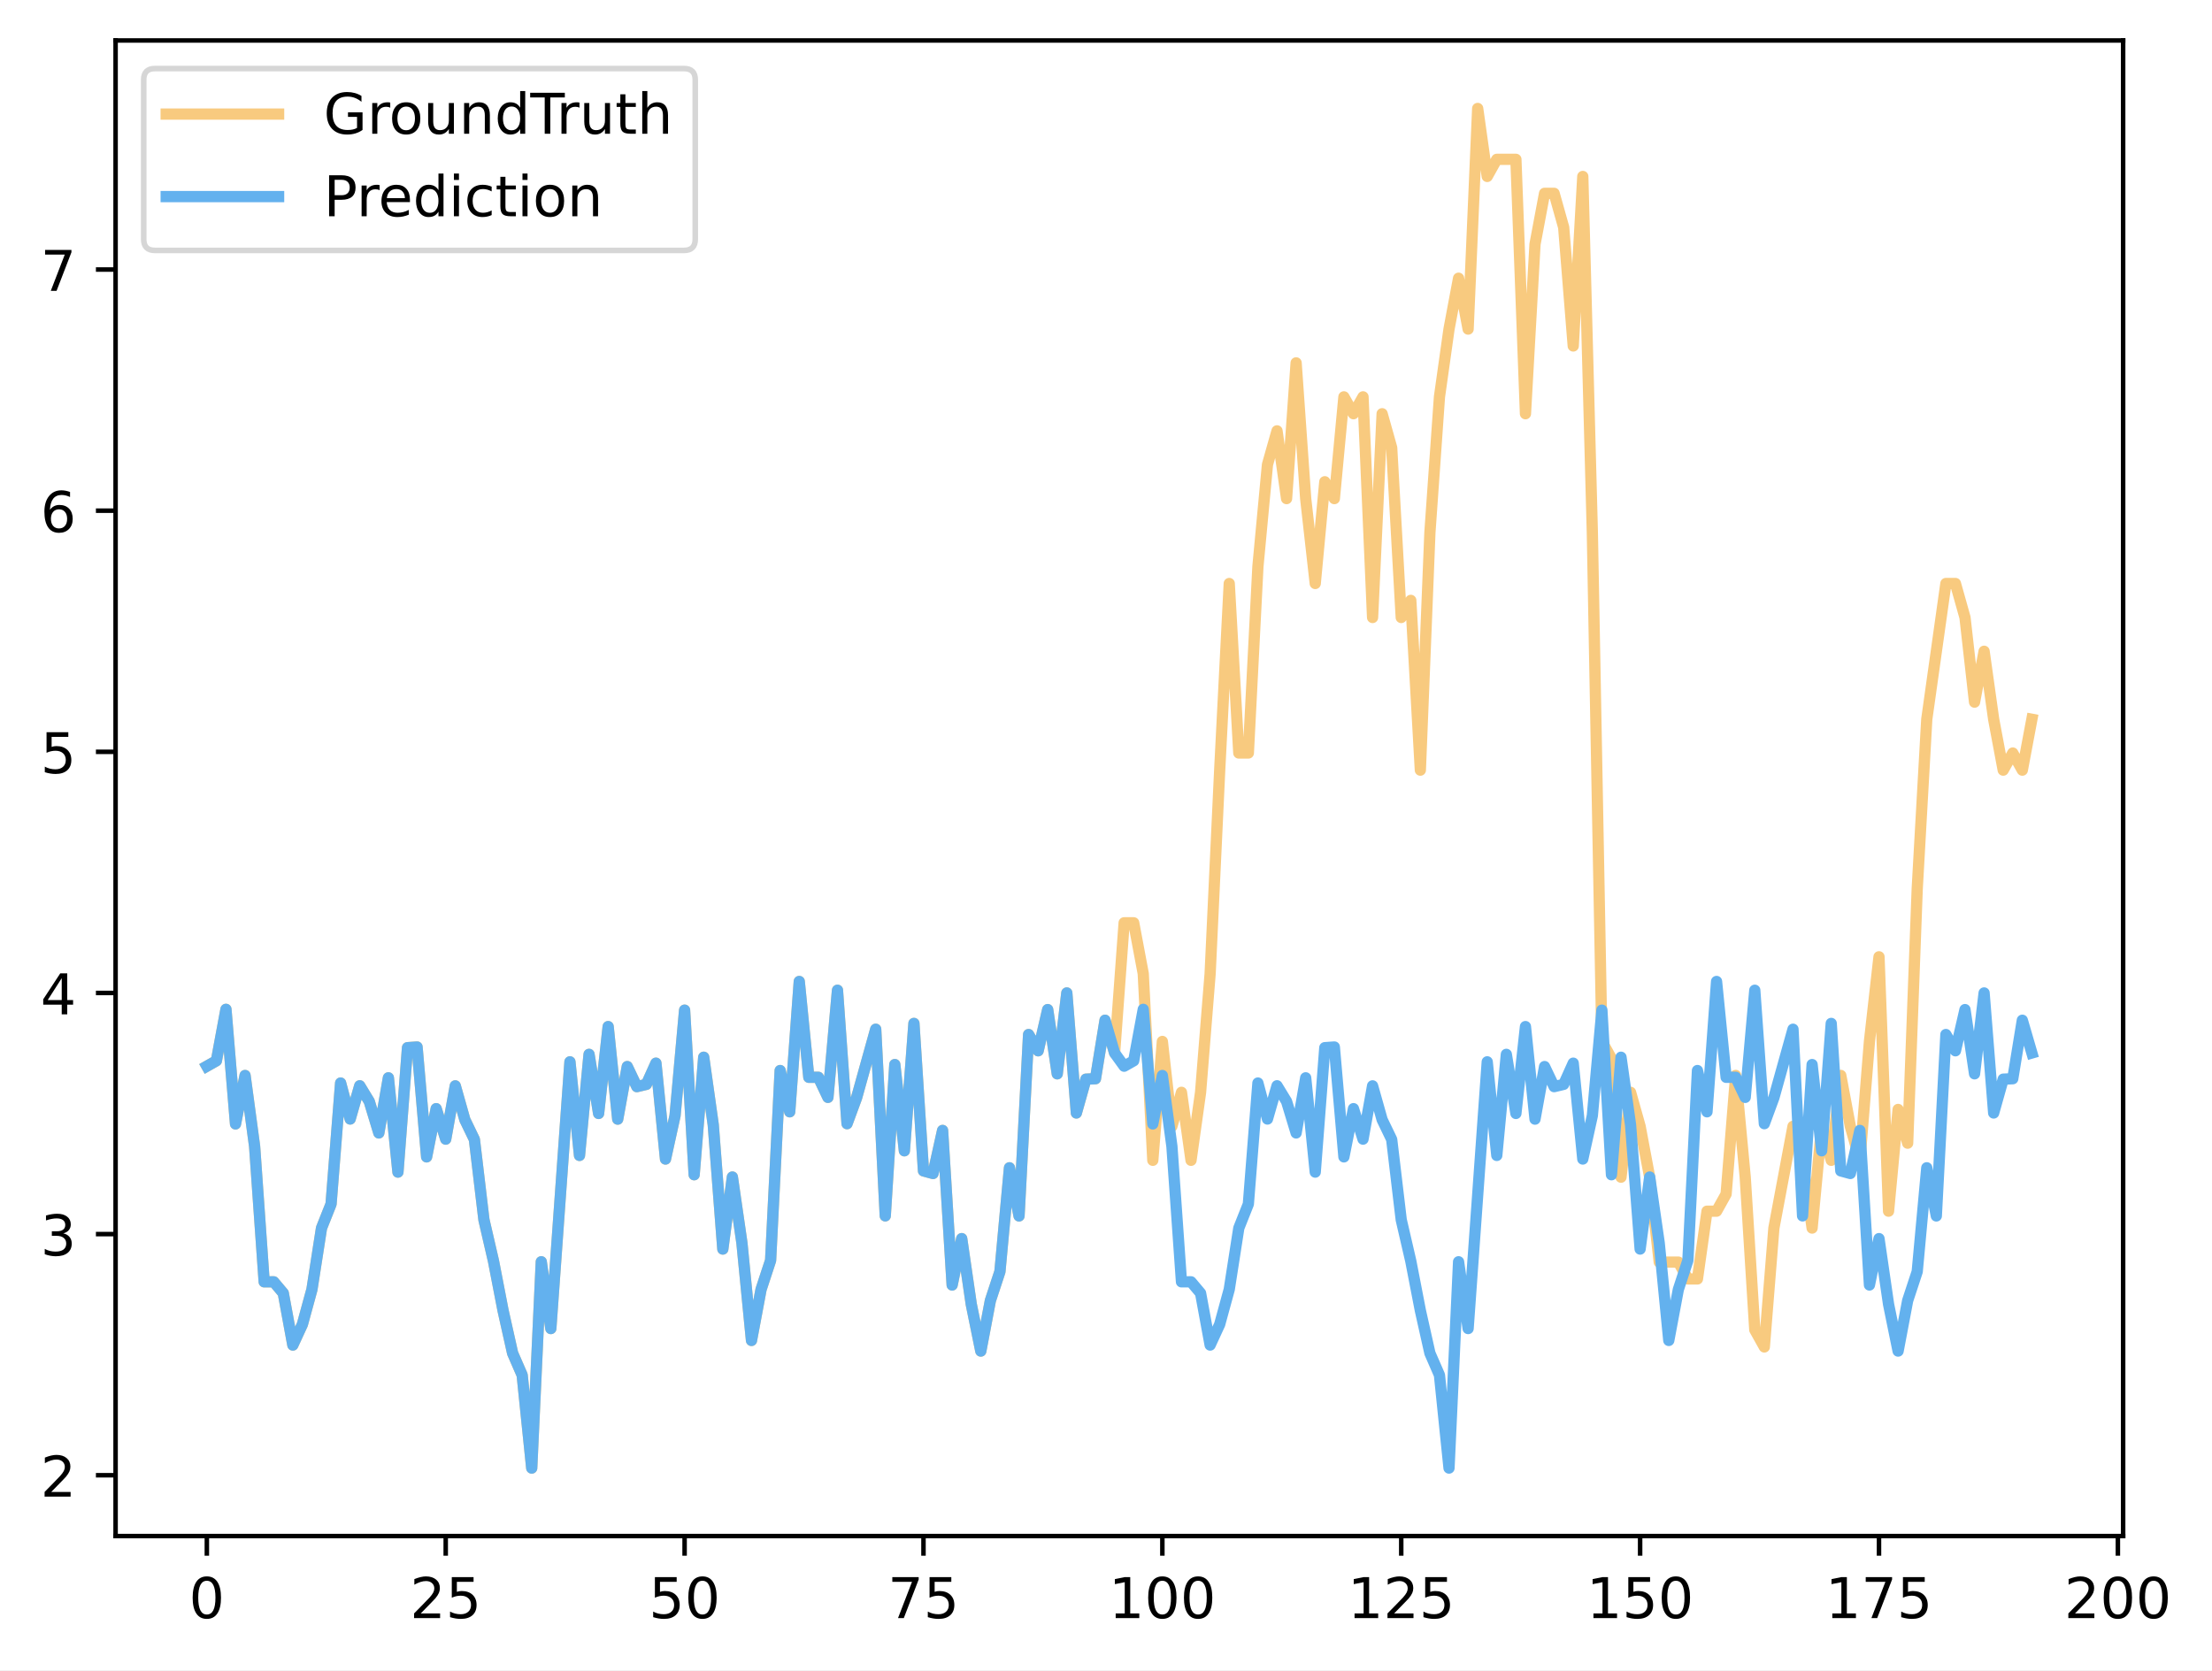
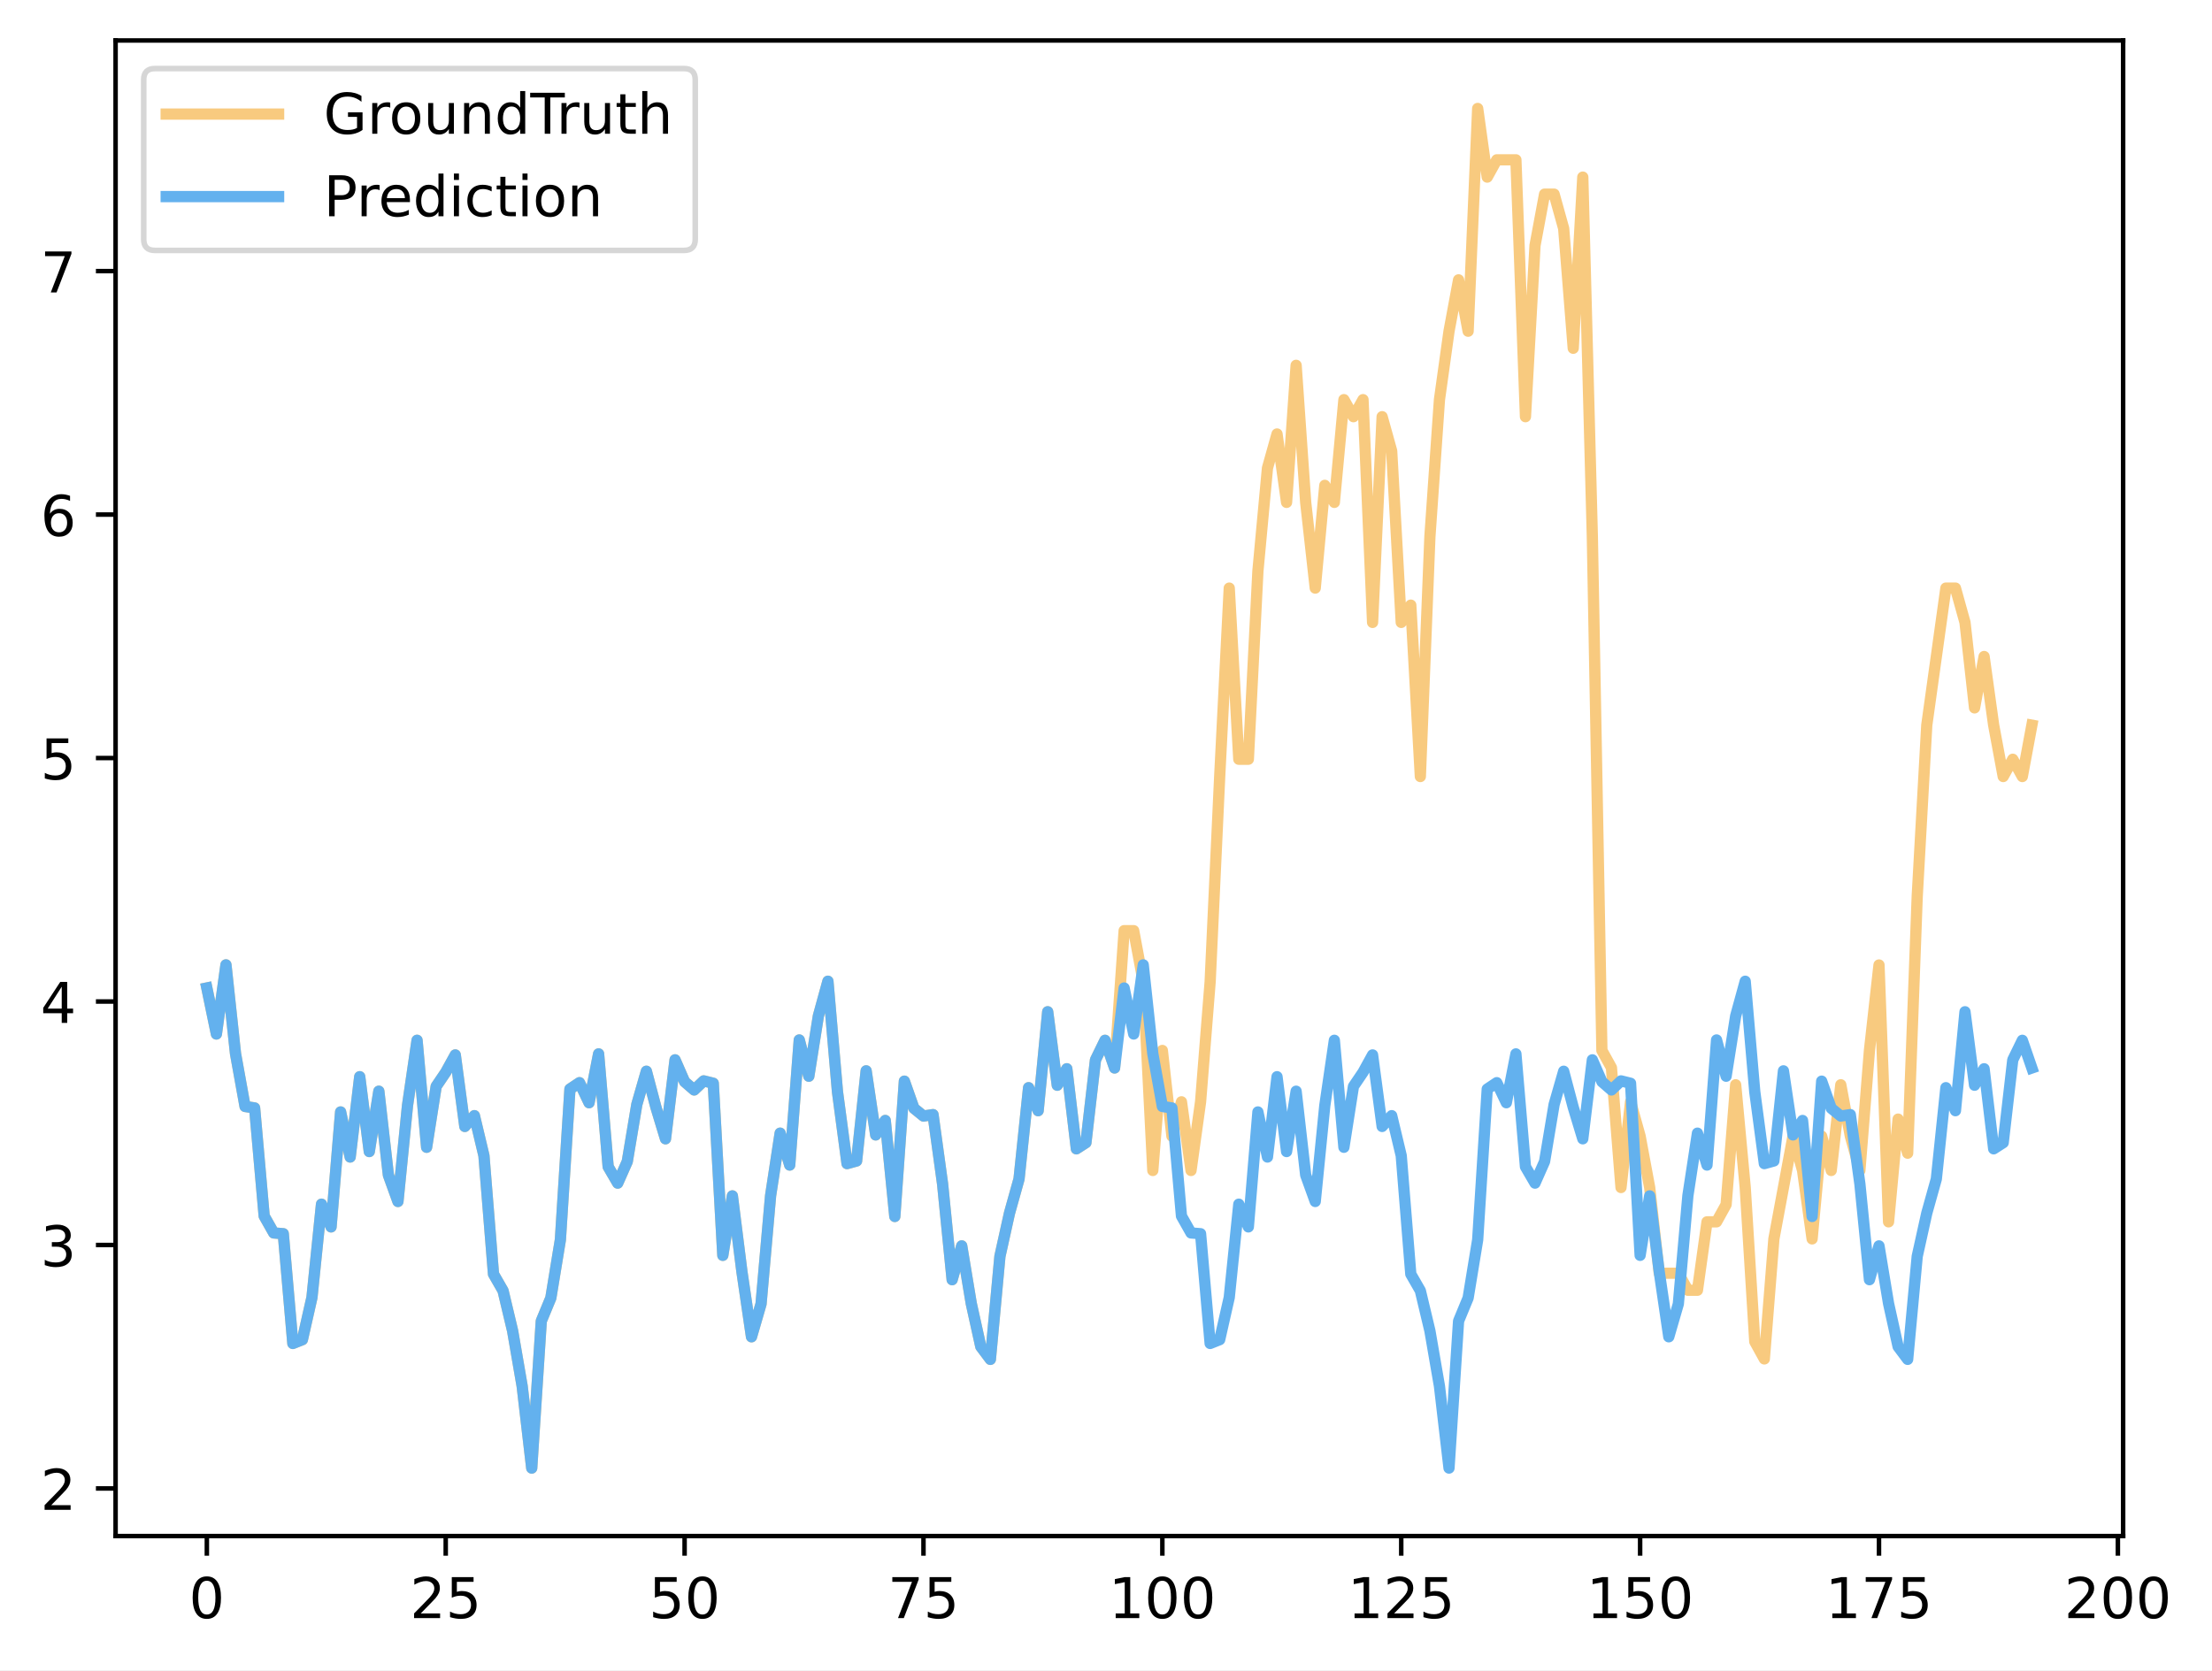
<svg xmlns="http://www.w3.org/2000/svg" xmlns:xlink="http://www.w3.org/1999/xlink" width="393.491pt" height="297.19pt" viewBox="0 0 393.491 297.19" version="1.1">
  <defs>
    <style type="text/css">*{stroke-linejoin: round; stroke-linecap: butt}</style>
  </defs>
  <g id="figure_1">
    <g id="patch_1">
      <path d="M 0 297.19  L 393.491 297.19  L 393.491 0  L 0 0  z " style="fill: #ffffff" />
    </g>
    <g id="axes_1">
      <g id="patch_2">
        <path d="M 20.562 273.312  L 377.683 273.312  L 377.683 7.2  L 20.562 7.2  z " style="fill: #ffffff" />
      </g>
      <g id="matplotlib.axis_1">
        <g id="xtick_1">
          <g id="line2d_1">
            <defs>
-               <path id="m2d8de3b35e" d="M 0 0  L 0 3.5  " style="stroke: #000000; stroke-width: 0.8" />
+               <path id="m772411e8f9" d="M 0 0  L 0 3.5  " style="stroke: #000000; stroke-width: 0.8" />
            </defs>
            <g>
-               <use xlink:href="#m2d8de3b35e" x="36.795" y="273.312" style="stroke: #000000; stroke-width: 0.8" />
+               <use xlink:href="#m772411e8f9" x="36.795" y="273.312" style="stroke: #000000; stroke-width: 0.8" />
            </g>
          </g>
          <g id="text_1">
            <g transform="translate(33.61398 287.9104) scale(0.1 -0.1)">
              <defs>
                <path id="DejaVuSans-30" d="M 2034 4250  Q 1547 4250 1301 3770  Q 1056 3291 1056 2328  Q 1056 1369 1301 889  Q 1547 409 2034 409  Q 2525 409 2770 889  Q 3016 1369 3016 2328  Q 3016 3291 2770 3770  Q 2525 4250 2034 4250  z M 2034 4750  Q 2819 4750 3233 4129  Q 3647 3509 3647 2328  Q 3647 1150 3233 529  Q 2819 -91 2034 -91  Q 1250 -91 836 529  Q 422 1150 422 2328  Q 422 3509 836 4129  Q 1250 4750 2034 4750  z " transform="scale(0.015625)" />
              </defs>
              <use xlink:href="#DejaVuSans-30" />
            </g>
          </g>
        </g>
        <g id="xtick_2">
          <g id="line2d_2">
            <g>
-               <use xlink:href="#m2d8de3b35e" x="79.289" y="273.312" style="stroke: #000000; stroke-width: 0.8" />
+               <use xlink:href="#m772411e8f9" x="79.289" y="273.312" style="stroke: #000000; stroke-width: 0.8" />
            </g>
          </g>
          <g id="text_2">
            <g transform="translate(72.92678 287.9104) scale(0.1 -0.1)">
              <defs>
                <path id="DejaVuSans-32" d="M 1228 531  L 3431 531  L 3431 0  L 469 0  L 469 531  Q 828 903 1448 1529  Q 2069 2156 2228 2338  Q 2531 2678 2651 2914  Q 2772 3150 2772 3378  Q 2772 3750 2511 3984  Q 2250 4219 1831 4219  Q 1534 4219 1204 4116  Q 875 4013 500 3803  L 500 4441  Q 881 4594 1212 4672  Q 1544 4750 1819 4750  Q 2544 4750 2975 4387  Q 3406 4025 3406 3419  Q 3406 3131 3298 2873  Q 3191 2616 2906 2266  Q 2828 2175 2409 1742  Q 1991 1309 1228 531  z " transform="scale(0.015625)" />
                <path id="DejaVuSans-35" d="M 691 4666  L 3169 4666  L 3169 4134  L 1269 4134  L 1269 2991  Q 1406 3038 1543 3061  Q 1681 3084 1819 3084  Q 2600 3084 3056 2656  Q 3513 2228 3513 1497  Q 3513 744 3044 326  Q 2575 -91 1722 -91  Q 1428 -91 1123 -41  Q 819 9 494 109  L 494 744  Q 775 591 1075 516  Q 1375 441 1709 441  Q 2250 441 2565 725  Q 2881 1009 2881 1497  Q 2881 1984 2565 2268  Q 2250 2553 1709 2553  Q 1456 2553 1204 2497  Q 953 2441 691 2322  L 691 4666  z " transform="scale(0.015625)" />
              </defs>
              <use xlink:href="#DejaVuSans-32" />
              <use xlink:href="#DejaVuSans-35" x="63.623" />
            </g>
          </g>
        </g>
        <g id="xtick_3">
          <g id="line2d_3">
            <g>
-               <use xlink:href="#m2d8de3b35e" x="121.783" y="273.312" style="stroke: #000000; stroke-width: 0.8" />
+               <use xlink:href="#m772411e8f9" x="121.783" y="273.312" style="stroke: #000000; stroke-width: 0.8" />
            </g>
          </g>
          <g id="text_3">
            <g transform="translate(115.4208 287.9104) scale(0.1 -0.1)">
              <use xlink:href="#DejaVuSans-35" />
              <use xlink:href="#DejaVuSans-30" x="63.623" />
            </g>
          </g>
        </g>
        <g id="xtick_4">
          <g id="line2d_4">
            <g>
-               <use xlink:href="#m2d8de3b35e" x="164.277" y="273.312" style="stroke: #000000; stroke-width: 0.8" />
+               <use xlink:href="#m772411e8f9" x="164.277" y="273.312" style="stroke: #000000; stroke-width: 0.8" />
            </g>
          </g>
          <g id="text_4">
            <g transform="translate(157.9149 287.9104) scale(0.1 -0.1)">
              <defs>
                <path id="DejaVuSans-37" d="M 525 4666  L 3525 4666  L 3525 4397  L 1831 0  L 1172 0  L 2766 4134  L 525 4134  L 525 4666  z " transform="scale(0.015625)" />
              </defs>
              <use xlink:href="#DejaVuSans-37" />
              <use xlink:href="#DejaVuSans-35" x="63.623" />
            </g>
          </g>
        </g>
        <g id="xtick_5">
          <g id="line2d_5">
            <g>
-               <use xlink:href="#m2d8de3b35e" x="206.771" y="273.312" style="stroke: #000000; stroke-width: 0.8" />
+               <use xlink:href="#m772411e8f9" x="206.771" y="273.312" style="stroke: #000000; stroke-width: 0.8" />
            </g>
          </g>
          <g id="text_5">
            <g transform="translate(197.2277 287.9104) scale(0.1 -0.1)">
              <defs>
                <path id="DejaVuSans-31" d="M 794 531  L 1825 531  L 1825 4091  L 703 3866  L 703 4441  L 1819 4666  L 2450 4666  L 2450 531  L 3481 531  L 3481 0  L 794 0  L 794 531  z " transform="scale(0.015625)" />
              </defs>
              <use xlink:href="#DejaVuSans-31" />
              <use xlink:href="#DejaVuSans-30" x="63.623" />
              <use xlink:href="#DejaVuSans-30" x="127.246" />
            </g>
          </g>
        </g>
        <g id="xtick_6">
          <g id="line2d_6">
            <g>
-               <use xlink:href="#m2d8de3b35e" x="249.265" y="273.312" style="stroke: #000000; stroke-width: 0.8" />
+               <use xlink:href="#m772411e8f9" x="249.265" y="273.312" style="stroke: #000000; stroke-width: 0.8" />
            </g>
          </g>
          <g id="text_6">
            <g transform="translate(239.7217 287.9104) scale(0.1 -0.1)">
              <use xlink:href="#DejaVuSans-31" />
              <use xlink:href="#DejaVuSans-32" x="63.623" />
              <use xlink:href="#DejaVuSans-35" x="127.246" />
            </g>
          </g>
        </g>
        <g id="xtick_7">
          <g id="line2d_7">
            <g>
-               <use xlink:href="#m2d8de3b35e" x="291.76" y="273.312" style="stroke: #000000; stroke-width: 0.8" />
+               <use xlink:href="#m772411e8f9" x="291.76" y="273.312" style="stroke: #000000; stroke-width: 0.8" />
            </g>
          </g>
          <g id="text_7">
            <g transform="translate(282.2158 287.9104) scale(0.1 -0.1)">
              <use xlink:href="#DejaVuSans-31" />
              <use xlink:href="#DejaVuSans-35" x="63.623" />
              <use xlink:href="#DejaVuSans-30" x="127.246" />
            </g>
          </g>
        </g>
        <g id="xtick_8">
          <g id="line2d_8">
            <g>
-               <use xlink:href="#m2d8de3b35e" x="334.254" y="273.312" style="stroke: #000000; stroke-width: 0.8" />
+               <use xlink:href="#m772411e8f9" x="334.254" y="273.312" style="stroke: #000000; stroke-width: 0.8" />
            </g>
          </g>
          <g id="text_8">
            <g transform="translate(324.7098 287.9104) scale(0.1 -0.1)">
              <use xlink:href="#DejaVuSans-31" />
              <use xlink:href="#DejaVuSans-37" x="63.623" />
              <use xlink:href="#DejaVuSans-35" x="127.246" />
            </g>
          </g>
        </g>
        <g id="xtick_9">
          <g id="line2d_9">
            <g>
-               <use xlink:href="#m2d8de3b35e" x="376.748" y="273.312" style="stroke: #000000; stroke-width: 0.8" />
+               <use xlink:href="#m772411e8f9" x="376.748" y="273.312" style="stroke: #000000; stroke-width: 0.8" />
            </g>
          </g>
          <g id="text_9">
            <g transform="translate(367.2039 287.9104) scale(0.1 -0.1)">
              <use xlink:href="#DejaVuSans-32" />
              <use xlink:href="#DejaVuSans-30" x="63.623" />
              <use xlink:href="#DejaVuSans-30" x="127.246" />
            </g>
          </g>
        </g>
      </g>
      <g id="matplotlib.axis_2">
        <g id="ytick_1">
          <g id="line2d_10">
            <defs>
-               <path id="m13a033db82" d="M 0 0  L -3.5 0  " style="stroke: #000000; stroke-width: 0.8" />
+               <path id="m341971c241" d="M 0 0  L -3.5 0  " style="stroke: #000000; stroke-width: 0.8" />
            </defs>
            <g>
-               <use xlink:href="#m13a033db82" x="20.562" y="262.491" style="stroke: #000000; stroke-width: 0.8" />
+               <use xlink:href="#m341971c241" x="20.562" y="264.841" style="stroke: #000000; stroke-width: 0.8" />
            </g>
          </g>
          <g id="text_10">
-             <g transform="translate(7.2 266.2905) scale(0.1 -0.1)">
+             <g transform="translate(7.2 268.6402) scale(0.1 -0.1)">
              <use xlink:href="#DejaVuSans-32" />
            </g>
          </g>
        </g>
        <g id="ytick_2">
          <g id="line2d_11">
            <g>
-               <use xlink:href="#m13a033db82" x="20.562" y="219.585" style="stroke: #000000; stroke-width: 0.8" />
+               <use xlink:href="#m341971c241" x="20.562" y="221.52" style="stroke: #000000; stroke-width: 0.8" />
            </g>
          </g>
          <g id="text_11">
-             <g transform="translate(7.2 223.3838) scale(0.1 -0.1)">
+             <g transform="translate(7.2 225.3189) scale(0.1 -0.1)">
              <defs>
                <path id="DejaVuSans-33" d="M 2597 2516  Q 3050 2419 3304 2112  Q 3559 1806 3559 1356  Q 3559 666 3084 287  Q 2609 -91 1734 -91  Q 1441 -91 1130 -33  Q 819 25 488 141  L 488 750  Q 750 597 1062 519  Q 1375 441 1716 441  Q 2309 441 2620 675  Q 2931 909 2931 1356  Q 2931 1769 2642 2001  Q 2353 2234 1838 2234  L 1294 2234  L 1294 2753  L 1863 2753  Q 2328 2753 2575 2939  Q 2822 3125 2822 3475  Q 2822 3834 2567 4026  Q 2313 4219 1838 4219  Q 1578 4219 1281 4162  Q 984 4106 628 3988  L 628 4550  Q 988 4650 1302 4700  Q 1616 4750 1894 4750  Q 2613 4750 3031 4423  Q 3450 4097 3450 3541  Q 3450 3153 3228 2886  Q 3006 2619 2597 2516  z " transform="scale(0.015625)" />
              </defs>
              <use xlink:href="#DejaVuSans-33" />
            </g>
          </g>
        </g>
        <g id="ytick_3">
          <g id="line2d_12">
            <g>
-               <use xlink:href="#m13a033db82" x="20.562" y="176.678" style="stroke: #000000; stroke-width: 0.8" />
+               <use xlink:href="#m341971c241" x="20.562" y="178.198" style="stroke: #000000; stroke-width: 0.8" />
            </g>
          </g>
          <g id="text_12">
-             <g transform="translate(7.2 180.4771) scale(0.1 -0.1)">
+             <g transform="translate(7.2 181.9977) scale(0.1 -0.1)">
              <defs>
                <path id="DejaVuSans-34" d="M 2419 4116  L 825 1625  L 2419 1625  L 2419 4116  z M 2253 4666  L 3047 4666  L 3047 1625  L 3713 1625  L 3713 1100  L 3047 1100  L 3047 0  L 2419 0  L 2419 1100  L 313 1100  L 313 1709  L 2253 4666  z " transform="scale(0.015625)" />
              </defs>
              <use xlink:href="#DejaVuSans-34" />
            </g>
          </g>
        </g>
        <g id="ytick_4">
          <g id="line2d_13">
            <g>
-               <use xlink:href="#m13a033db82" x="20.562" y="133.771" style="stroke: #000000; stroke-width: 0.8" />
+               <use xlink:href="#m341971c241" x="20.562" y="134.877" style="stroke: #000000; stroke-width: 0.8" />
            </g>
          </g>
          <g id="text_13">
-             <g transform="translate(7.2 137.5704) scale(0.1 -0.1)">
+             <g transform="translate(7.2 138.6764) scale(0.1 -0.1)">
              <use xlink:href="#DejaVuSans-35" />
            </g>
          </g>
        </g>
        <g id="ytick_5">
          <g id="line2d_14">
            <g>
-               <use xlink:href="#m13a033db82" x="20.562" y="90.864" style="stroke: #000000; stroke-width: 0.8" />
+               <use xlink:href="#m341971c241" x="20.562" y="91.556" style="stroke: #000000; stroke-width: 0.8" />
            </g>
          </g>
          <g id="text_14">
-             <g transform="translate(7.2 94.66364) scale(0.1 -0.1)">
+             <g transform="translate(7.2 95.35511) scale(0.1 -0.1)">
              <defs>
                <path id="DejaVuSans-36" d="M 2113 2584  Q 1688 2584 1439 2293  Q 1191 2003 1191 1497  Q 1191 994 1439 701  Q 1688 409 2113 409  Q 2538 409 2786 701  Q 3034 994 3034 1497  Q 3034 2003 2786 2293  Q 2538 2584 2113 2584  z M 3366 4563  L 3366 3988  Q 3128 4100 2886 4159  Q 2644 4219 2406 4219  Q 1781 4219 1451 3797  Q 1122 3375 1075 2522  Q 1259 2794 1537 2939  Q 1816 3084 2150 3084  Q 2853 3084 3261 2657  Q 3669 2231 3669 1497  Q 3669 778 3244 343  Q 2819 -91 2113 -91  Q 1303 -91 875 529  Q 447 1150 447 2328  Q 447 3434 972 4092  Q 1497 4750 2381 4750  Q 2619 4750 2861 4703  Q 3103 4656 3366 4563  z " transform="scale(0.015625)" />
              </defs>
              <use xlink:href="#DejaVuSans-36" />
            </g>
          </g>
        </g>
        <g id="ytick_6">
          <g id="line2d_15">
            <g>
-               <use xlink:href="#m13a033db82" x="20.562" y="47.958" style="stroke: #000000; stroke-width: 0.8" />
+               <use xlink:href="#m341971c241" x="20.562" y="48.235" style="stroke: #000000; stroke-width: 0.8" />
            </g>
          </g>
          <g id="text_15">
-             <g transform="translate(7.2 51.75692) scale(0.1 -0.1)">
+             <g transform="translate(7.2 52.03384) scale(0.1 -0.1)">
              <use xlink:href="#DejaVuSans-37" />
            </g>
          </g>
        </g>
      </g>
      <g id="line2d_16">
-         <path d="M 36.795 189.712  L 38.495 188.748  L 40.195 179.587  L 41.895 199.983  L 43.594 191.361  L 45.294 203.981  L 46.994 228.079  L 48.694 228.074  L 50.393 230.093  L 52.093 239.329  L 53.793 235.642  L 55.493 229.424  L 57.192 218.513  L 58.892 214.237  L 60.592 192.702  L 62.292 199.111  L 63.991 193.189  L 65.691 195.981  L 67.391 201.588  L 69.091 191.774  L 70.79 208.556  L 72.49 186.41  L 74.19 186.289  L 75.89 205.846  L 77.59 197.262  L 79.289 202.688  L 80.989 193.205  L 82.689 199.223  L 84.389 202.746  L 86.088 217.043  L 87.788 224.39  L 89.488 233.172  L 91.188 240.769  L 92.887 244.672  L 94.587 261.216  L 96.287 224.504  L 97.987 236.392  L 101.386 188.929  L 103.086 205.589  L 104.786 187.599  L 106.485 198.121  L 108.185 182.658  L 109.885 199.131  L 111.585 189.77  L 113.285 193.348  L 114.984 192.943  L 116.684 189.167  L 118.384 206.23  L 120.084 198.508  L 121.783 179.735  L 123.483 209.026  L 125.183 188.111  L 126.883 200.163  L 128.582 222.248  L 130.282 209.426  L 131.982 221.173  L 133.682 238.509  L 135.381 229.44  L 137.081 224.267  L 138.781 190.478  L 140.481 197.826  L 142.18 174.63  L 143.88 191.686  L 145.58 191.678  L 147.28 195.259  L 148.98 176.191  L 150.679 199.94  L 152.379 195.324  L 155.779 183.129  L 157.478 216.344  L 159.178 189.415  L 160.878 204.764  L 162.578 182.095  L 164.277 208.338  L 165.977 208.805  L 167.677 201.136  L 169.377 228.643  L 171.076 220.384  L 172.776 232.061  L 174.476 240.398  L 176.176 231.417  L 177.875 226.254  L 179.575 207.783  L 181.275 216.356  L 182.975 184.071  L 184.675 186.97  L 186.374 179.635  L 188.074 191.067  L 189.774 176.673  L 191.474 198.038  L 193.173 192.013  L 194.873 191.94  L 196.573 181.529  L 198.273 187.36  L 199.972 164.192  L 201.672 164.192  L 203.372 173.245  L 205.072 206.455  L 206.771 185.302  L 208.471 200.405  L 210.171 194.355  L 211.871 206.455  L 213.57 194.355  L 215.27 173.245  L 216.97 137.032  L 218.67 103.822  L 220.37 133.986  L 222.069 133.986  L 223.769 100.819  L 225.469 82.669  L 227.169 76.662  L 228.868 88.719  L 230.568 64.563  L 232.268 88.719  L 233.968 103.822  L 235.667 85.716  L 237.367 88.719  L 239.067 70.612  L 240.767 73.616  L 242.466 70.612  L 244.166 109.872  L 245.866 73.616  L 247.566 79.666  L 249.265 109.872  L 250.965 106.826  L 252.665 137.032  L 254.365 94.769  L 256.065 70.612  L 257.764 58.556  L 259.464 49.502  L 261.164 58.556  L 262.864 19.296  L 264.563 31.396  L 266.263 28.349  L 269.663 28.349  L 271.362 73.616  L 273.062 43.453  L 274.762 34.399  L 276.462 34.399  L 278.161 40.449  L 279.861 61.559  L 281.561 31.396  L 283.261 94.769  L 284.96 185.302  L 286.66 188.348  L 288.36 209.459  L 290.06 194.355  L 291.76 200.405  L 293.459 209.459  L 295.159 224.562  L 298.559 224.562  L 300.258 227.565  L 301.958 227.565  L 303.658 215.508  L 305.358 215.508  L 307.057 212.462  L 308.757 191.352  L 310.457 209.459  L 312.157 236.619  L 313.856 239.665  L 315.556 218.512  L 318.956 200.405  L 320.655 206.455  L 322.355 218.512  L 324.055 200.405  L 325.755 206.455  L 327.455 191.352  L 329.154 200.405  L 330.854 206.455  L 332.554 185.302  L 334.254 170.242  L 335.953 215.508  L 337.653 197.402  L 339.353 203.409  L 341.053 158.142  L 342.752 127.979  L 346.152 103.822  L 347.852 103.822  L 349.551 109.872  L 351.251 124.932  L 352.951 115.879  L 354.651 127.979  L 356.35 137.032  L 358.05 133.986  L 359.75 137.032  L 361.45 127.979  L 361.45 127.979  " clip-path="url(#p78f8cf8eef)" style="fill: none; stroke: #f8ca7f; stroke-width: 2; stroke-linecap: square" />
+         <path d="M 36.795 175.793  L 38.495 183.983  L 40.195 171.676  L 41.895 187.472  L 43.594 196.874  L 45.294 197.136  L 46.994 216.371  L 48.694 219.38  L 50.393 219.513  L 52.093 239.046  L 53.793 238.369  L 55.493 230.859  L 57.192 214.258  L 58.892 218.305  L 60.592 197.847  L 62.292 205.872  L 63.991 191.577  L 65.691 204.899  L 67.391 194.157  L 69.091 209.081  L 70.79 213.783  L 72.49 196.72  L 74.19 185.096  L 75.89 204.137  L 77.59 193.298  L 79.289 190.79  L 80.989 187.702  L 82.689 200.433  L 84.389 198.508  L 86.088 205.635  L 87.788 226.697  L 89.488 229.657  L 91.188 236.797  L 92.887 246.64  L 94.587 261.216  L 96.287 235.057  L 97.987 230.946  L 99.686 220.591  L 101.386 193.775  L 103.086 192.639  L 104.786 196.213  L 106.485 187.517  L 108.185 207.596  L 109.885 210.516  L 111.585 206.676  L 113.285 196.513  L 114.984 190.603  L 116.684 197.019  L 118.384 202.629  L 120.084 188.575  L 121.783 192.466  L 123.483 193.94  L 125.183 192.32  L 126.883 192.745  L 128.582 223.366  L 130.282 212.782  L 131.982 226.285  L 133.682 237.859  L 135.381 232.004  L 137.081 212.743  L 138.781 201.622  L 140.481 207.301  L 142.18 185.039  L 143.88 191.493  L 145.58 180.77  L 147.28 174.59  L 148.98 194.283  L 150.679 207.043  L 152.379 206.572  L 154.079 190.534  L 155.779 201.941  L 157.478 199.364  L 159.178 216.45  L 160.878 192.369  L 162.578 197.198  L 164.277 198.579  L 165.977 198.324  L 167.677 210.667  L 169.377 227.698  L 171.076 221.679  L 172.776 231.925  L 174.476 239.605  L 176.176 241.874  L 177.875 223.54  L 179.575 215.865  L 181.275 209.779  L 182.975 193.53  L 184.675 197.628  L 186.374 180.02  L 188.074 193.095  L 189.774 190.164  L 191.474 204.411  L 193.173 203.319  L 194.873 188.588  L 196.573 185.101  L 198.273 190.027  L 199.972 165.592  L 201.672 165.592  L 203.372 174.733  L 205.072 208.263  L 206.771 186.906  L 208.471 202.155  L 210.171 196.047  L 211.871 208.263  L 213.57 196.047  L 215.27 174.733  L 216.97 138.17  L 218.67 104.639  L 220.37 135.094  L 222.069 135.094  L 223.769 101.606  L 225.469 83.282  L 227.169 77.217  L 228.868 89.39  L 230.568 65  L 232.268 89.39  L 233.968 104.639  L 235.667 86.357  L 237.367 89.39  L 239.067 71.108  L 240.767 74.141  L 242.466 71.108  L 244.166 110.747  L 245.866 74.141  L 247.566 80.249  L 249.265 110.747  L 250.965 107.671  L 252.665 138.17  L 254.365 95.498  L 256.065 71.108  L 257.764 58.935  L 259.464 49.794  L 261.164 58.935  L 262.864 19.296  L 264.563 31.513  L 266.263 28.437  L 269.663 28.437  L 271.362 74.141  L 273.062 43.686  L 274.762 34.545  L 276.462 34.545  L 278.161 40.653  L 279.861 61.967  L 281.561 31.513  L 283.261 95.498  L 284.96 186.906  L 286.66 189.982  L 288.36 211.296  L 290.06 196.047  L 291.76 202.155  L 293.459 211.296  L 295.159 226.545  L 298.559 226.545  L 300.258 229.577  L 301.958 229.577  L 303.658 217.404  L 305.358 217.404  L 307.057 214.328  L 308.757 193.014  L 310.457 211.296  L 312.157 238.718  L 313.856 241.794  L 315.556 220.437  L 318.956 202.155  L 320.655 208.263  L 322.355 220.437  L 324.055 202.155  L 325.755 208.263  L 327.455 193.014  L 329.154 202.155  L 330.854 208.263  L 332.554 186.906  L 334.254 171.7  L 335.953 217.404  L 337.653 199.123  L 339.353 205.188  L 341.053 159.484  L 342.752 129.029  L 346.152 104.639  L 347.852 104.639  L 349.551 110.747  L 351.251 125.953  L 352.951 116.812  L 354.651 129.029  L 356.35 138.17  L 358.05 135.094  L 359.75 138.17  L 361.45 129.029  L 361.45 129.029  " clip-path="url(#p1edfea1375)" style="fill: none; stroke: #f8ca7f; stroke-width: 2; stroke-linecap: square" />
      </g>
      <g id="line2d_17">
-         <path d="M 36.795 189.712  L 38.495 188.748  L 40.195 179.587  L 41.895 199.983  L 43.594 191.361  L 45.294 203.981  L 46.994 228.079  L 48.694 228.074  L 50.393 230.093  L 52.093 239.329  L 53.793 235.642  L 55.493 229.424  L 57.192 218.513  L 58.892 214.237  L 60.592 192.702  L 62.292 199.111  L 63.991 193.189  L 65.691 195.981  L 67.391 201.588  L 69.091 191.774  L 70.79 208.556  L 72.49 186.41  L 74.19 186.289  L 75.89 205.846  L 77.59 197.262  L 79.289 202.688  L 80.989 193.205  L 82.689 199.223  L 84.389 202.746  L 86.088 217.043  L 87.788 224.39  L 89.488 233.172  L 91.188 240.769  L 92.887 244.672  L 94.587 261.216  L 96.287 224.504  L 97.987 236.392  L 101.386 188.929  L 103.086 205.589  L 104.786 187.599  L 106.485 198.121  L 108.185 182.658  L 109.885 199.131  L 111.585 189.77  L 113.285 193.348  L 114.984 192.943  L 116.684 189.167  L 118.384 206.23  L 120.084 198.508  L 121.783 179.735  L 123.483 209.026  L 125.183 188.111  L 126.883 200.163  L 128.582 222.248  L 130.282 209.426  L 131.982 221.173  L 133.682 238.509  L 135.381 229.44  L 137.081 224.267  L 138.781 190.478  L 140.481 197.826  L 142.18 174.63  L 143.88 191.686  L 145.58 191.678  L 147.28 195.259  L 148.98 176.191  L 150.679 199.94  L 152.379 195.324  L 155.779 183.129  L 157.478 216.344  L 159.178 189.415  L 160.878 204.764  L 162.578 182.095  L 164.277 208.338  L 165.977 208.805  L 167.677 201.136  L 169.377 228.643  L 171.076 220.384  L 172.776 232.061  L 174.476 240.398  L 176.176 231.417  L 177.875 226.254  L 179.575 207.783  L 181.275 216.356  L 182.975 184.071  L 184.675 186.97  L 186.374 179.635  L 188.074 191.067  L 189.774 176.673  L 191.474 198.038  L 193.173 192.013  L 194.873 191.94  L 196.573 181.529  L 198.273 187.36  L 199.972 189.712  L 201.672 188.748  L 203.372 179.587  L 205.072 199.983  L 206.771 191.361  L 208.471 203.981  L 210.171 228.079  L 211.871 228.074  L 213.57 230.093  L 215.27 239.329  L 216.97 235.642  L 218.67 229.424  L 220.37 218.513  L 222.069 214.237  L 223.769 192.702  L 225.469 199.111  L 227.169 193.189  L 228.868 195.981  L 230.568 201.588  L 232.268 191.774  L 233.968 208.556  L 235.667 186.41  L 237.367 186.289  L 239.067 205.846  L 240.767 197.262  L 242.466 202.688  L 244.166 193.205  L 245.866 199.223  L 247.566 202.746  L 249.265 217.043  L 250.965 224.39  L 252.665 233.172  L 254.365 240.769  L 256.065 244.672  L 257.764 261.216  L 259.464 224.504  L 261.164 236.392  L 264.563 188.929  L 266.263 205.589  L 267.963 187.599  L 269.663 198.121  L 271.362 182.658  L 273.062 199.131  L 274.762 189.77  L 276.462 193.348  L 278.161 192.943  L 279.861 189.167  L 281.561 206.23  L 283.261 198.508  L 284.96 179.735  L 286.66 209.026  L 288.36 188.111  L 290.06 200.163  L 291.76 222.248  L 293.459 209.426  L 295.159 221.173  L 296.859 238.509  L 298.559 229.44  L 300.258 224.267  L 301.958 190.478  L 303.658 197.826  L 305.358 174.63  L 307.057 191.686  L 308.757 191.678  L 310.457 195.259  L 312.157 176.191  L 313.856 199.94  L 315.556 195.324  L 318.956 183.129  L 320.655 216.344  L 322.355 189.415  L 324.055 204.764  L 325.755 182.095  L 327.455 208.338  L 329.154 208.805  L 330.854 201.136  L 332.554 228.643  L 334.254 220.384  L 335.953 232.061  L 337.653 240.398  L 339.353 231.417  L 341.053 226.254  L 342.752 207.783  L 344.452 216.356  L 346.152 184.071  L 347.852 186.97  L 349.551 179.635  L 351.251 191.067  L 352.951 176.673  L 354.651 198.038  L 356.35 192.013  L 358.05 191.94  L 359.75 181.529  L 361.45 187.36  L 361.45 187.36  " clip-path="url(#p78f8cf8eef)" style="fill: none; stroke: #63b1ee; stroke-width: 2; stroke-linecap: square" />
+         <path d="M 36.795 175.793  L 38.495 183.983  L 40.195 171.676  L 41.895 187.472  L 43.594 196.874  L 45.294 197.136  L 46.994 216.371  L 48.694 219.38  L 50.393 219.513  L 52.093 239.046  L 53.793 238.369  L 55.493 230.859  L 57.192 214.258  L 58.892 218.305  L 60.592 197.847  L 62.292 205.872  L 63.991 191.577  L 65.691 204.899  L 67.391 194.157  L 69.091 209.081  L 70.79 213.783  L 72.49 196.72  L 74.19 185.096  L 75.89 204.137  L 77.59 193.298  L 79.289 190.79  L 80.989 187.702  L 82.689 200.433  L 84.389 198.508  L 86.088 205.635  L 87.788 226.697  L 89.488 229.657  L 91.188 236.797  L 92.887 246.64  L 94.587 261.216  L 96.287 235.057  L 97.987 230.946  L 99.686 220.591  L 101.386 193.775  L 103.086 192.639  L 104.786 196.213  L 106.485 187.517  L 108.185 207.596  L 109.885 210.516  L 111.585 206.676  L 113.285 196.513  L 114.984 190.603  L 116.684 197.019  L 118.384 202.629  L 120.084 188.575  L 121.783 192.466  L 123.483 193.94  L 125.183 192.32  L 126.883 192.745  L 128.582 223.366  L 130.282 212.782  L 131.982 226.285  L 133.682 237.859  L 135.381 232.004  L 137.081 212.743  L 138.781 201.622  L 140.481 207.301  L 142.18 185.039  L 143.88 191.493  L 145.58 180.77  L 147.28 174.59  L 148.98 194.283  L 150.679 207.043  L 152.379 206.572  L 154.079 190.534  L 155.779 201.941  L 157.478 199.364  L 159.178 216.45  L 160.878 192.369  L 162.578 197.198  L 164.277 198.579  L 165.977 198.324  L 167.677 210.667  L 169.377 227.698  L 171.076 221.679  L 172.776 231.925  L 174.476 239.605  L 176.176 241.874  L 177.875 223.54  L 179.575 215.865  L 181.275 209.779  L 182.975 193.53  L 184.675 197.628  L 186.374 180.02  L 188.074 193.095  L 189.774 190.164  L 191.474 204.411  L 193.173 203.319  L 194.873 188.588  L 196.573 185.101  L 198.273 190.027  L 199.972 175.793  L 201.672 183.983  L 203.372 171.676  L 205.072 187.472  L 206.771 196.874  L 208.471 197.136  L 210.171 216.371  L 211.871 219.38  L 213.57 219.513  L 215.27 239.046  L 216.97 238.369  L 218.67 230.859  L 220.37 214.258  L 222.069 218.305  L 223.769 197.847  L 225.469 205.872  L 227.169 191.577  L 228.868 204.899  L 230.568 194.157  L 232.268 209.081  L 233.968 213.783  L 235.667 196.72  L 237.367 185.096  L 239.067 204.137  L 240.767 193.298  L 242.466 190.79  L 244.166 187.702  L 245.866 200.433  L 247.566 198.508  L 249.265 205.635  L 250.965 226.697  L 252.665 229.657  L 254.365 236.797  L 256.065 246.64  L 257.764 261.216  L 259.464 235.057  L 261.164 230.946  L 262.864 220.591  L 264.563 193.775  L 266.263 192.639  L 267.963 196.213  L 269.663 187.517  L 271.362 207.596  L 273.062 210.516  L 274.762 206.676  L 276.462 196.513  L 278.161 190.603  L 279.861 197.019  L 281.561 202.629  L 283.261 188.575  L 284.96 192.466  L 286.66 193.94  L 288.36 192.32  L 290.06 192.745  L 291.76 223.366  L 293.459 212.782  L 295.159 226.285  L 296.859 237.859  L 298.559 232.004  L 300.258 212.743  L 301.958 201.622  L 303.658 207.301  L 305.358 185.039  L 307.057 191.493  L 308.757 180.77  L 310.457 174.59  L 312.157 194.283  L 313.856 207.043  L 315.556 206.572  L 317.256 190.534  L 318.956 201.941  L 320.655 199.364  L 322.355 216.45  L 324.055 192.369  L 325.755 197.198  L 327.455 198.579  L 329.154 198.324  L 330.854 210.667  L 332.554 227.698  L 334.254 221.679  L 335.953 231.925  L 337.653 239.605  L 339.353 241.874  L 341.053 223.54  L 342.752 215.865  L 344.452 209.779  L 346.152 193.53  L 347.852 197.628  L 349.551 180.02  L 351.251 193.095  L 352.951 190.164  L 354.651 204.411  L 356.35 203.319  L 358.05 188.588  L 359.75 185.101  L 361.45 190.027  L 361.45 190.027  " clip-path="url(#p1edfea1375)" style="fill: none; stroke: #63b1ee; stroke-width: 2; stroke-linecap: square" />
      </g>
      <g id="patch_3">
        <path d="M 20.562 273.312  L 20.562 7.2  " style="fill: none; stroke: #000000; stroke-width: 0.8; stroke-linejoin: miter; stroke-linecap: square" />
      </g>
      <g id="patch_4">
        <path d="M 377.683 273.312  L 377.683 7.2  " style="fill: none; stroke: #000000; stroke-width: 0.8; stroke-linejoin: miter; stroke-linecap: square" />
      </g>
      <g id="patch_5">
        <path d="M 20.562 273.312  L 377.683 273.312  " style="fill: none; stroke: #000000; stroke-width: 0.8; stroke-linejoin: miter; stroke-linecap: square" />
      </g>
      <g id="patch_6">
        <path d="M 20.562 7.2  L 377.683 7.2  " style="fill: none; stroke: #000000; stroke-width: 0.8; stroke-linejoin: miter; stroke-linecap: square" />
      </g>
      <g id="legend_1">
        <g id="patch_7">
          <path d="M 27.562 44.556  L 121.678 44.556  Q 123.678 44.556 123.678 42.556  L 123.678 14.2  Q 123.678 12.2 121.678 12.2  L 27.562 12.2  Q 25.562 12.2 25.562 14.2  L 25.562 42.556  Q 25.562 44.556 27.562 44.556  z " style="fill: #ffffff; opacity: 0.8; stroke: #cccccc; stroke-linejoin: miter" />
        </g>
        <g id="line2d_18">
          <path d="M 29.562 20.298  L 39.562 20.298  L 49.562 20.298  " style="fill: none; stroke: #f8ca7f; stroke-width: 2; stroke-linecap: square" />
        </g>
        <g id="text_16">
          <g transform="translate(57.5625 23.79844) scale(0.1 -0.1)">
            <defs>
              <path id="DejaVuSans-47" d="M 3809 666  L 3809 1919  L 2778 1919  L 2778 2438  L 4434 2438  L 4434 434  Q 4069 175 3628 42  Q 3188 -91 2688 -91  Q 1594 -91 976 548  Q 359 1188 359 2328  Q 359 3472 976 4111  Q 1594 4750 2688 4750  Q 3144 4750 3555 4637  Q 3966 4525 4313 4306  L 4313 3634  Q 3963 3931 3569 4081  Q 3175 4231 2741 4231  Q 1884 4231 1454 3753  Q 1025 3275 1025 2328  Q 1025 1384 1454 906  Q 1884 428 2741 428  Q 3075 428 3337 486  Q 3600 544 3809 666  z " transform="scale(0.015625)" />
              <path id="DejaVuSans-72" d="M 2631 2963  Q 2534 3019 2420 3045  Q 2306 3072 2169 3072  Q 1681 3072 1420 2755  Q 1159 2438 1159 1844  L 1159 0  L 581 0  L 581 3500  L 1159 3500  L 1159 2956  Q 1341 3275 1631 3429  Q 1922 3584 2338 3584  Q 2397 3584 2469 3576  Q 2541 3569 2628 3553  L 2631 2963  z " transform="scale(0.015625)" />
              <path id="DejaVuSans-6f" d="M 1959 3097  Q 1497 3097 1228 2736  Q 959 2375 959 1747  Q 959 1119 1226 758  Q 1494 397 1959 397  Q 2419 397 2687 759  Q 2956 1122 2956 1747  Q 2956 2369 2687 2733  Q 2419 3097 1959 3097  z M 1959 3584  Q 2709 3584 3137 3096  Q 3566 2609 3566 1747  Q 3566 888 3137 398  Q 2709 -91 1959 -91  Q 1206 -91 779 398  Q 353 888 353 1747  Q 353 2609 779 3096  Q 1206 3584 1959 3584  z " transform="scale(0.015625)" />
              <path id="DejaVuSans-75" d="M 544 1381  L 544 3500  L 1119 3500  L 1119 1403  Q 1119 906 1312 657  Q 1506 409 1894 409  Q 2359 409 2629 706  Q 2900 1003 2900 1516  L 2900 3500  L 3475 3500  L 3475 0  L 2900 0  L 2900 538  Q 2691 219 2414 64  Q 2138 -91 1772 -91  Q 1169 -91 856 284  Q 544 659 544 1381  z M 1991 3584  L 1991 3584  z " transform="scale(0.015625)" />
              <path id="DejaVuSans-6e" d="M 3513 2113  L 3513 0  L 2938 0  L 2938 2094  Q 2938 2591 2744 2837  Q 2550 3084 2163 3084  Q 1697 3084 1428 2787  Q 1159 2491 1159 1978  L 1159 0  L 581 0  L 581 3500  L 1159 3500  L 1159 2956  Q 1366 3272 1645 3428  Q 1925 3584 2291 3584  Q 2894 3584 3203 3211  Q 3513 2838 3513 2113  z " transform="scale(0.015625)" />
              <path id="DejaVuSans-64" d="M 2906 2969  L 2906 4863  L 3481 4863  L 3481 0  L 2906 0  L 2906 525  Q 2725 213 2448 61  Q 2172 -91 1784 -91  Q 1150 -91 751 415  Q 353 922 353 1747  Q 353 2572 751 3078  Q 1150 3584 1784 3584  Q 2172 3584 2448 3432  Q 2725 3281 2906 2969  z M 947 1747  Q 947 1113 1208 752  Q 1469 391 1925 391  Q 2381 391 2643 752  Q 2906 1113 2906 1747  Q 2906 2381 2643 2742  Q 2381 3103 1925 3103  Q 1469 3103 1208 2742  Q 947 2381 947 1747  z " transform="scale(0.015625)" />
              <path id="DejaVuSans-54" d="M -19 4666  L 3928 4666  L 3928 4134  L 2272 4134  L 2272 0  L 1638 0  L 1638 4134  L -19 4134  L -19 4666  z " transform="scale(0.015625)" />
              <path id="DejaVuSans-74" d="M 1172 4494  L 1172 3500  L 2356 3500  L 2356 3053  L 1172 3053  L 1172 1153  Q 1172 725 1289 603  Q 1406 481 1766 481  L 2356 481  L 2356 0  L 1766 0  Q 1100 0 847 248  Q 594 497 594 1153  L 594 3053  L 172 3053  L 172 3500  L 594 3500  L 594 4494  L 1172 4494  z " transform="scale(0.015625)" />
              <path id="DejaVuSans-68" d="M 3513 2113  L 3513 0  L 2938 0  L 2938 2094  Q 2938 2591 2744 2837  Q 2550 3084 2163 3084  Q 1697 3084 1428 2787  Q 1159 2491 1159 1978  L 1159 0  L 581 0  L 581 4863  L 1159 4863  L 1159 2956  Q 1366 3272 1645 3428  Q 1925 3584 2291 3584  Q 2894 3584 3203 3211  Q 3513 2838 3513 2113  z " transform="scale(0.015625)" />
            </defs>
            <use xlink:href="#DejaVuSans-47" />
            <use xlink:href="#DejaVuSans-72" x="77.49" />
            <use xlink:href="#DejaVuSans-6f" x="116.354" />
            <use xlink:href="#DejaVuSans-75" x="177.535" />
            <use xlink:href="#DejaVuSans-6e" x="240.914" />
            <use xlink:href="#DejaVuSans-64" x="304.293" />
            <use xlink:href="#DejaVuSans-54" x="367.77" />
            <use xlink:href="#DejaVuSans-72" x="414.104" />
            <use xlink:href="#DejaVuSans-75" x="455.217" />
            <use xlink:href="#DejaVuSans-74" x="518.596" />
            <use xlink:href="#DejaVuSans-68" x="557.805" />
          </g>
        </g>
        <g id="line2d_19">
          <path d="M 29.562 34.977  L 39.562 34.977  L 49.562 34.977  " style="fill: none; stroke: #63b1ee; stroke-width: 2; stroke-linecap: square" />
        </g>
        <g id="text_17">
          <g transform="translate(57.5625 38.47656) scale(0.1 -0.1)">
            <defs>
              <path id="DejaVuSans-50" d="M 1259 4147  L 1259 2394  L 2053 2394  Q 2494 2394 2734 2622  Q 2975 2850 2975 3272  Q 2975 3691 2734 3919  Q 2494 4147 2053 4147  L 1259 4147  z M 628 4666  L 2053 4666  Q 2838 4666 3239 4311  Q 3641 3956 3641 3272  Q 3641 2581 3239 2228  Q 2838 1875 2053 1875  L 1259 1875  L 1259 0  L 628 0  L 628 4666  z " transform="scale(0.015625)" />
              <path id="DejaVuSans-65" d="M 3597 1894  L 3597 1613  L 953 1613  Q 991 1019 1311 708  Q 1631 397 2203 397  Q 2534 397 2845 478  Q 3156 559 3463 722  L 3463 178  Q 3153 47 2828 -22  Q 2503 -91 2169 -91  Q 1331 -91 842 396  Q 353 884 353 1716  Q 353 2575 817 3079  Q 1281 3584 2069 3584  Q 2775 3584 3186 3129  Q 3597 2675 3597 1894  z M 3022 2063  Q 3016 2534 2758 2815  Q 2500 3097 2075 3097  Q 1594 3097 1305 2825  Q 1016 2553 972 2059  L 3022 2063  z " transform="scale(0.015625)" />
              <path id="DejaVuSans-69" d="M 603 3500  L 1178 3500  L 1178 0  L 603 0  L 603 3500  z M 603 4863  L 1178 4863  L 1178 4134  L 603 4134  L 603 4863  z " transform="scale(0.015625)" />
              <path id="DejaVuSans-63" d="M 3122 3366  L 3122 2828  Q 2878 2963 2633 3030  Q 2388 3097 2138 3097  Q 1578 3097 1268 2742  Q 959 2388 959 1747  Q 959 1106 1268 751  Q 1578 397 2138 397  Q 2388 397 2633 464  Q 2878 531 3122 666  L 3122 134  Q 2881 22 2623 -34  Q 2366 -91 2075 -91  Q 1284 -91 818 406  Q 353 903 353 1747  Q 353 2603 823 3093  Q 1294 3584 2113 3584  Q 2378 3584 2631 3529  Q 2884 3475 3122 3366  z " transform="scale(0.015625)" />
            </defs>
            <use xlink:href="#DejaVuSans-50" />
            <use xlink:href="#DejaVuSans-72" x="58.553" />
            <use xlink:href="#DejaVuSans-65" x="97.416" />
            <use xlink:href="#DejaVuSans-64" x="158.939" />
            <use xlink:href="#DejaVuSans-69" x="222.416" />
            <use xlink:href="#DejaVuSans-63" x="250.199" />
            <use xlink:href="#DejaVuSans-74" x="305.18" />
            <use xlink:href="#DejaVuSans-69" x="344.389" />
            <use xlink:href="#DejaVuSans-6f" x="372.172" />
            <use xlink:href="#DejaVuSans-6e" x="433.354" />
          </g>
        </g>
      </g>
    </g>
  </g>
  <defs>
-     <clipPath id="p78f8cf8eef">
+     <clipPath id="p1edfea1375">
      <rect x="20.562" y="7.2" width="357.12" height="266.112" />
    </clipPath>
  </defs>
</svg>
